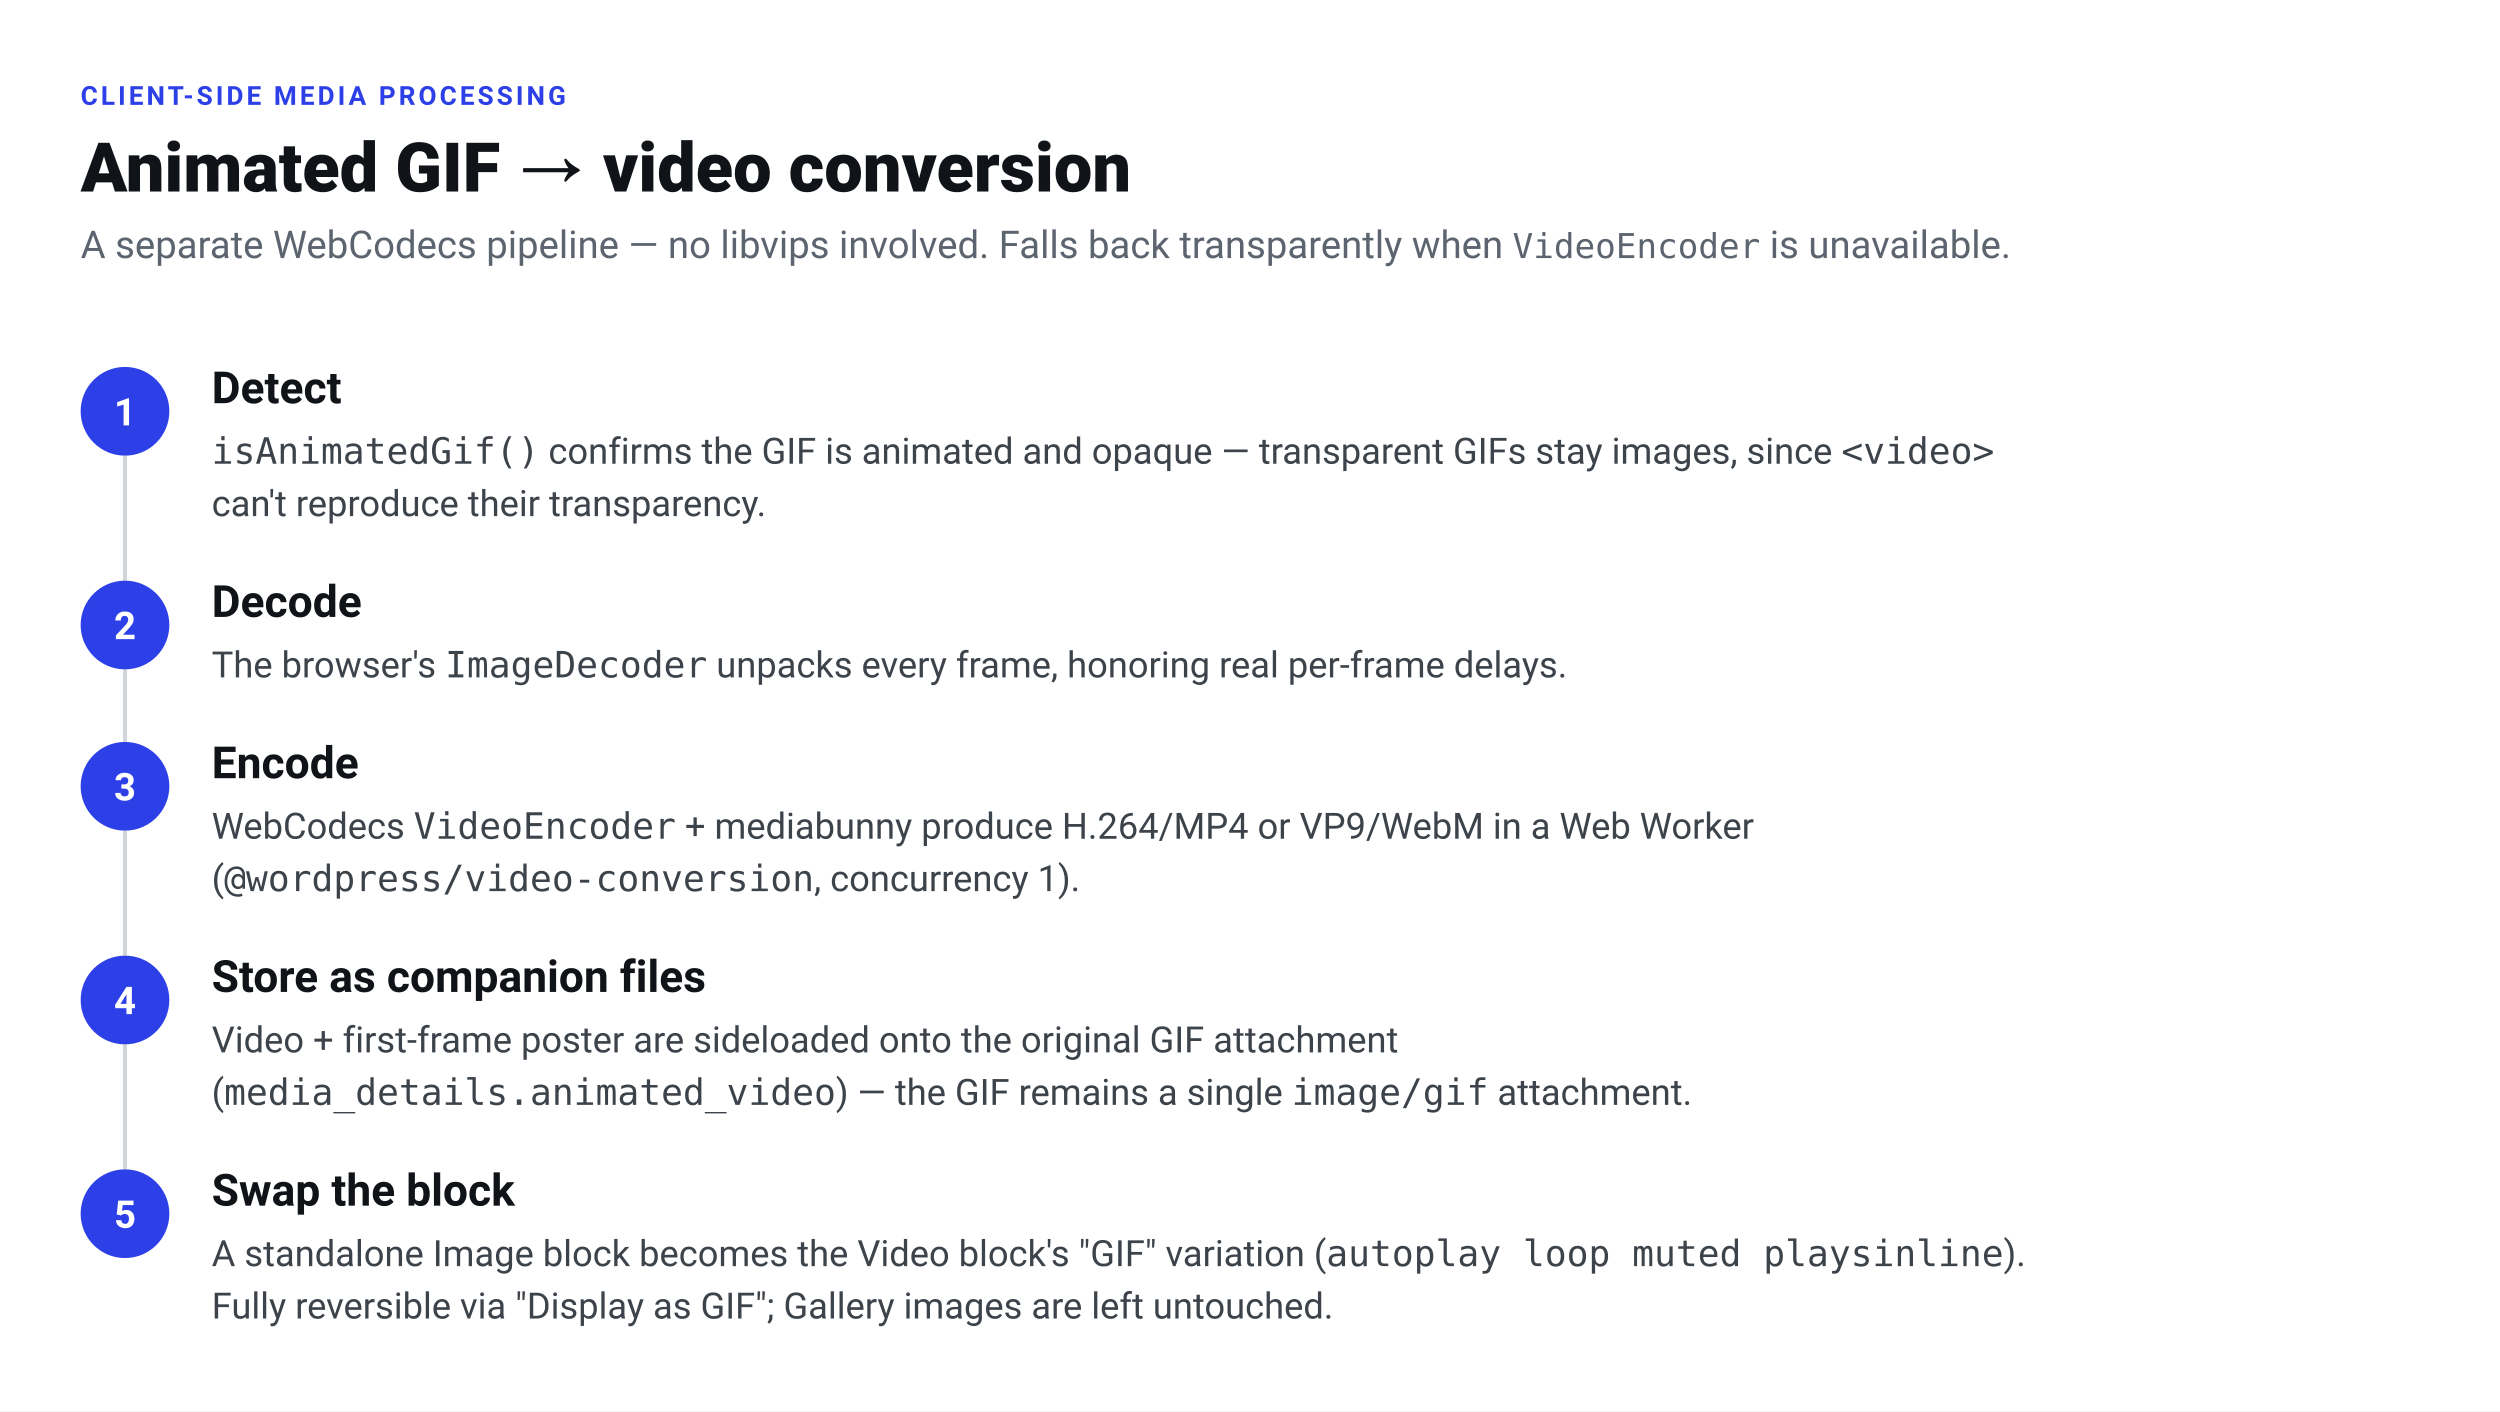
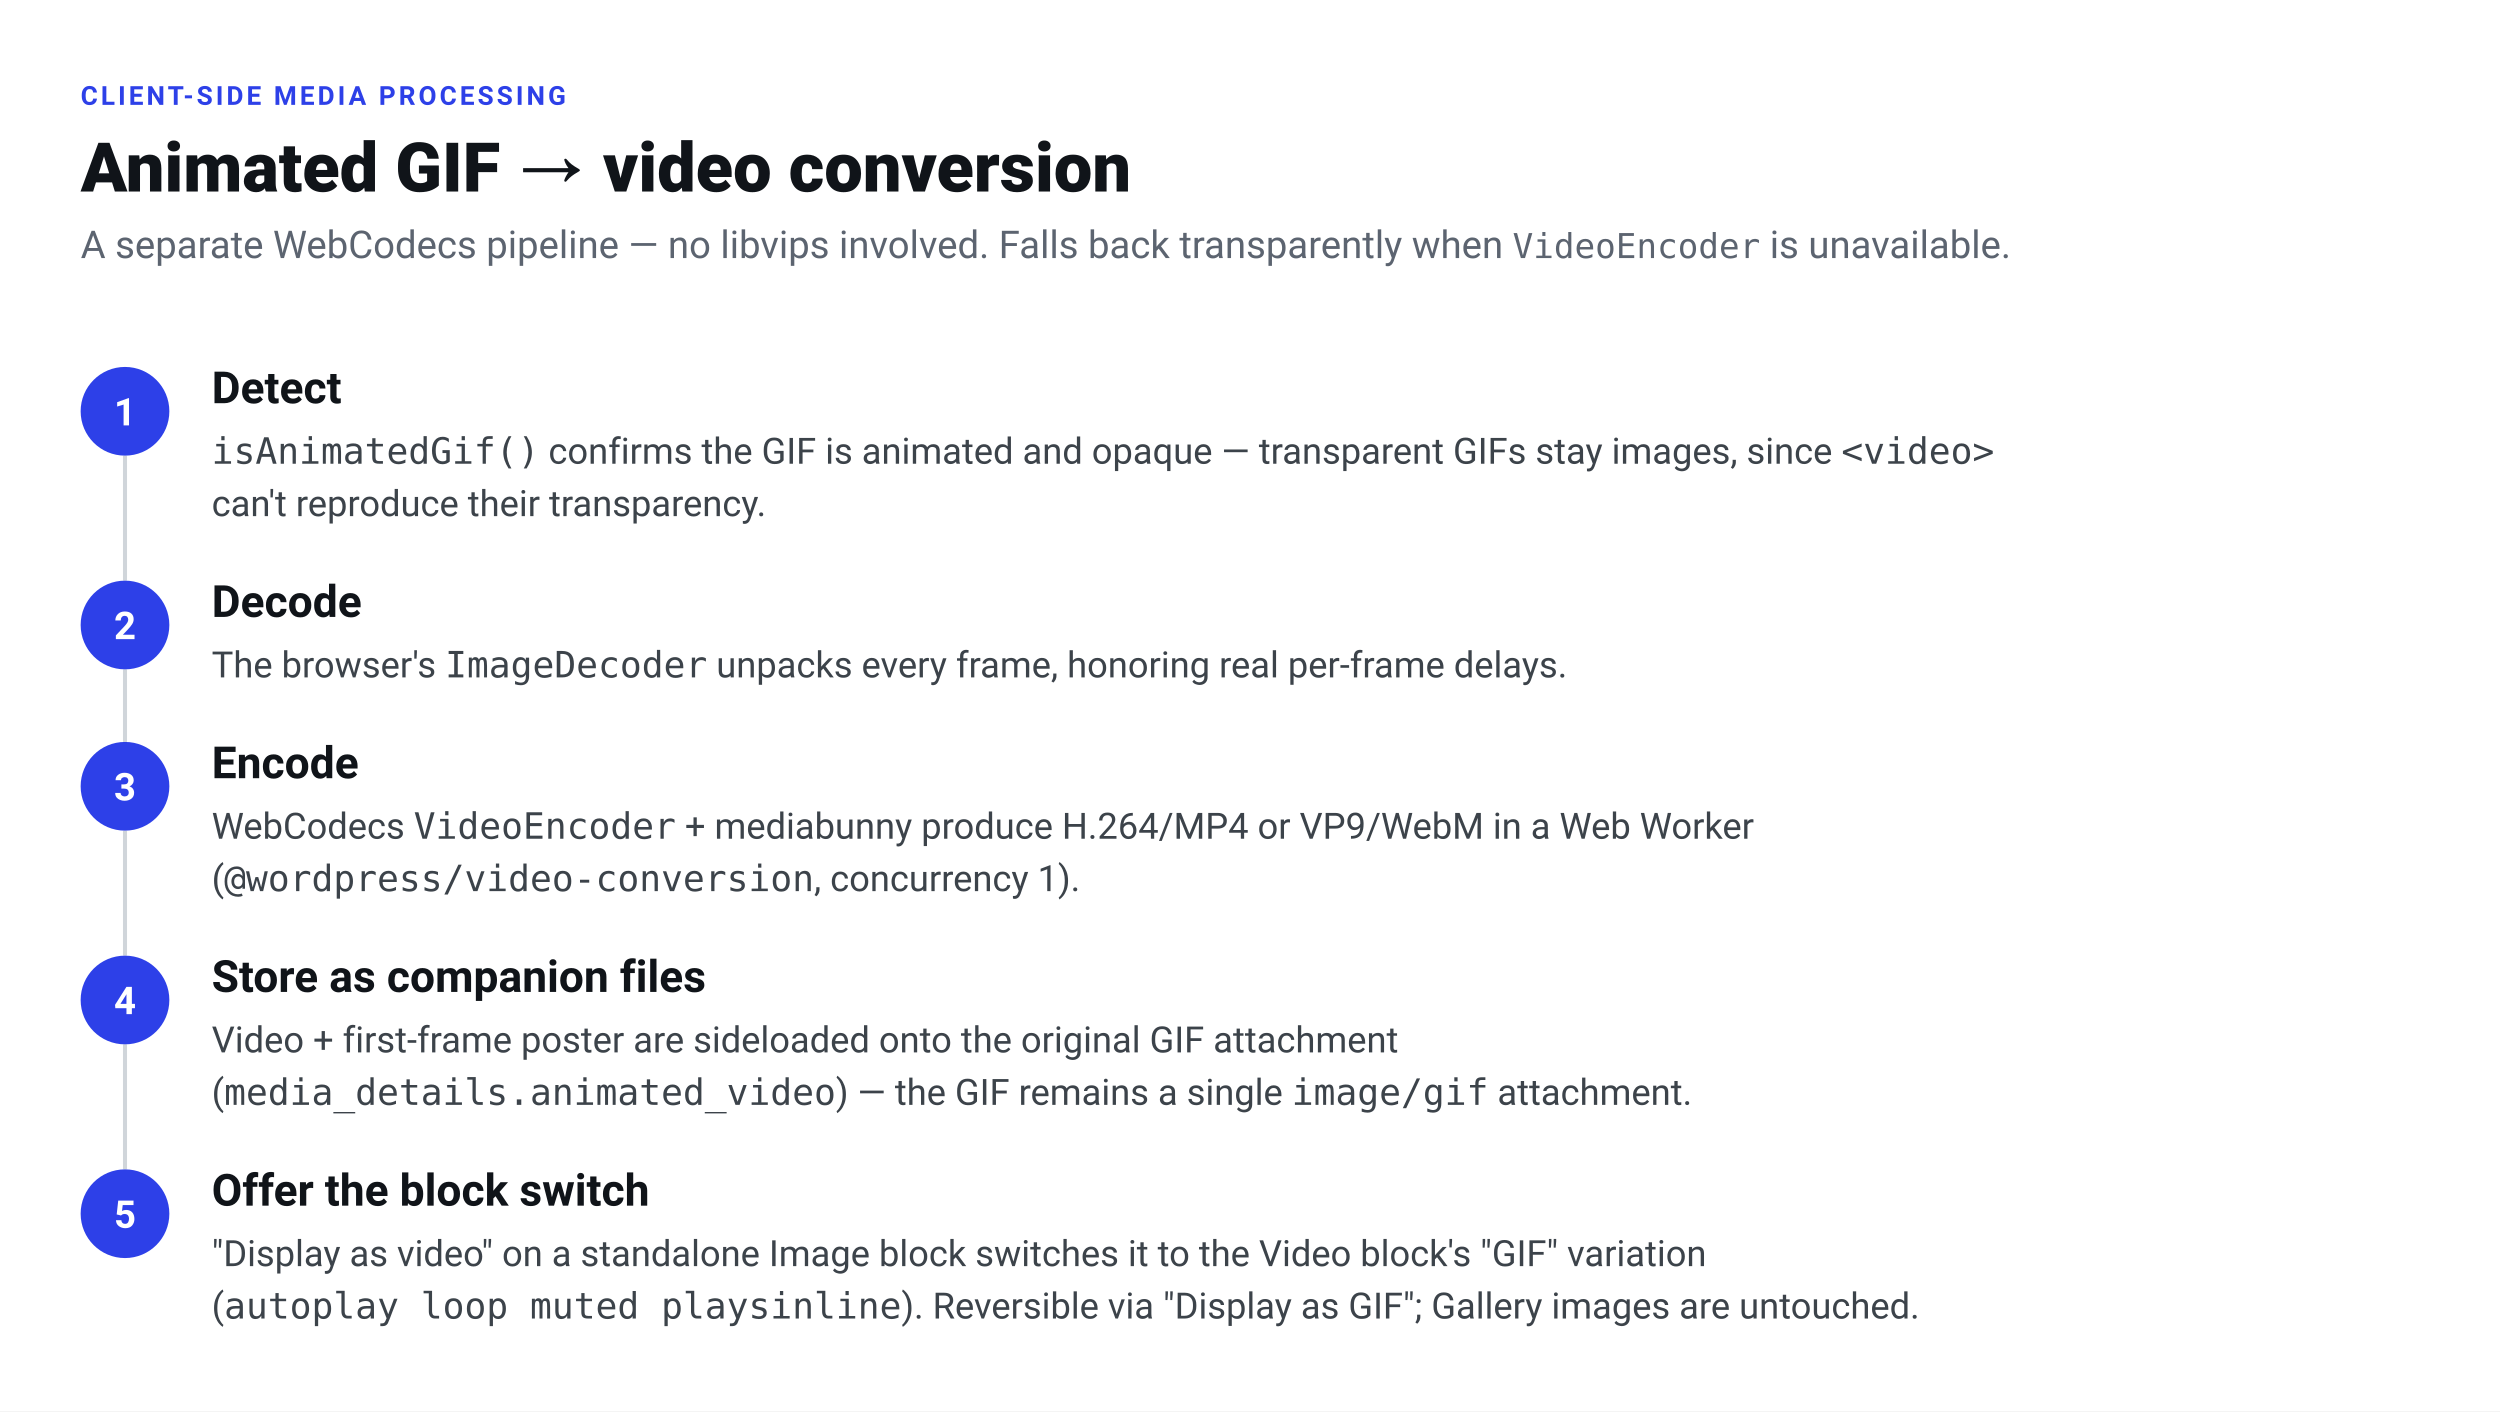
- <svg xmlns="http://www.w3.org/2000/svg" viewBox="0 0 1240 700" width="1240" height="700" font-family="-apple-system, BlinkMacSystemFont, 'Segoe UI', Roboto, Helvetica, Arial, sans-serif" role="img" aria-label="The GIF to video conversion pipeline: detect an opaque animated GIF, decode frames with ImageDecoder, encode with the WebCodecs VideoEncoder and mediabunny, store the video and poster as companion files, and swap the block in the editor.">
+ <svg xmlns="http://www.w3.org/2000/svg" viewBox="0 0 1240 700" width="1240" height="700" font-family="-apple-system, BlinkMacSystemFont, 'Segoe UI', Roboto, Helvetica, Arial, sans-serif" role="img" aria-label="The GIF to video conversion pipeline: detect an opaque animated GIF, decode frames with ImageDecoder, encode with the WebCodecs VideoEncoder and mediabunny, store the video and poster as companion files, and offer a block switch in the editor.">
  <defs>
    <style>
      .eyebrow { fill:#2d40e8; font-weight:700; font-size:13px; letter-spacing:1.5px; }
      .title { fill:#101419; font-weight:800; font-size:34px; }
      .subtitle { fill:#5c6470; font-size:19px; }
      .st { fill:#101419; font-weight:700; font-size:22px; }
      .body { fill:#3c434a; font-size:18px; }
      .mono { font-family:ui-monospace,'SF Mono',Menlo,Consolas,monospace; }
      .num { fill:#ffffff; font-weight:700; font-size:19px; }
    </style>
  </defs>
  <rect width="1240" height="700" fill="#ffffff" />
  <text class="eyebrow" x="40" y="52">CLIENT-SIDE MEDIA PROCESSING</text>
  <text class="title" x="40" y="95">Animated GIF → video conversion</text>
  <text class="subtitle" x="40" y="128">A separate WebCodecs pipeline — no libvips involved. Falls back transparently when <tspan class="mono" font-size="17">VideoEncoder</tspan> is unavailable.</text>
  <g stroke="#d0d5da" stroke-width="2">
    <line x1="62" y1="226" x2="62" y2="288" />
    <line x1="62" y1="332" x2="62" y2="368" />
    <line x1="62" y1="412" x2="62" y2="474" />
    <line x1="62" y1="518" x2="62" y2="580" />
  </g>
  <g>
    <circle cx="62" cy="204" r="22" fill="#2d40e8" />
    <text class="num" x="62" y="211" text-anchor="middle">1</text>
    <circle cx="62" cy="310" r="22" fill="#2d40e8" />
    <text class="num" x="62" y="317" text-anchor="middle">2</text>
    <circle cx="62" cy="390" r="22" fill="#2d40e8" />
    <text class="num" x="62" y="397" text-anchor="middle">3</text>
    <circle cx="62" cy="496" r="22" fill="#2d40e8" />
    <text class="num" x="62" y="503" text-anchor="middle">4</text>
    <circle cx="62" cy="602" r="22" fill="#2d40e8" />
    <text class="num" x="62" y="609" text-anchor="middle">5</text>
  </g>
  <text class="st" x="105" y="200">Detect</text>
  <text class="body" x="105" y="230">
    <tspan class="mono">isAnimatedGif()</tspan> confirms the GIF is animated and opaque — transparent GIFs stay images, since <tspan class="mono">&lt;video&gt;</tspan>
  </text>
  <text class="body" x="105" y="256">can't reproduce their transparency.</text>
  <text class="st" x="105" y="306">Decode</text>
  <text class="body" x="105" y="336">The browser's <tspan class="mono">ImageDecoder</tspan> unpacks every frame, honoring real per-frame delays.</text>
  <text class="st" x="105" y="386">Encode</text>
  <text class="body" x="105" y="416">WebCodecs <tspan class="mono">VideoEncoder</tspan> + mediabunny produce H.264/MP4 or VP9/WebM in a Web Worker</text>
  <text class="body" x="105" y="442">(<tspan class="mono">@wordpress/video-conversion</tspan>, concurrency 1).</text>
  <text class="st" x="105" y="492">Store as companion files</text>
  <text class="body" x="105" y="522">Video + first-frame poster are sideloaded onto the original GIF attachment</text>
  <text class="body" x="105" y="548">(<tspan class="mono">media_details.animated_video</tspan>) — the GIF remains a single <tspan class="mono">image/gif</tspan> attachment.</text>
-   <text class="st" x="105" y="598">Swap the block</text>
-   <text class="body" x="105" y="628">A standalone Image block becomes the Video block's "GIF" variation (<tspan class="mono">autoplay loop muted playsinline</tspan>).</text>
-   <text class="body" x="105" y="654">Fully reversible via "Display as GIF"; Gallery images are left untouched.</text>
+   <text class="st" x="105" y="598">Offer the block switch</text>
+   <text class="body" x="105" y="628">"Display as video" on a standalone Image block switches it to the Video block's "GIF" variation</text>
+   <text class="body" x="105" y="654">(<tspan class="mono">autoplay loop muted playsinline</tspan>). Reversible via "Display as GIF"; Gallery images are untouched.</text>
</svg>
